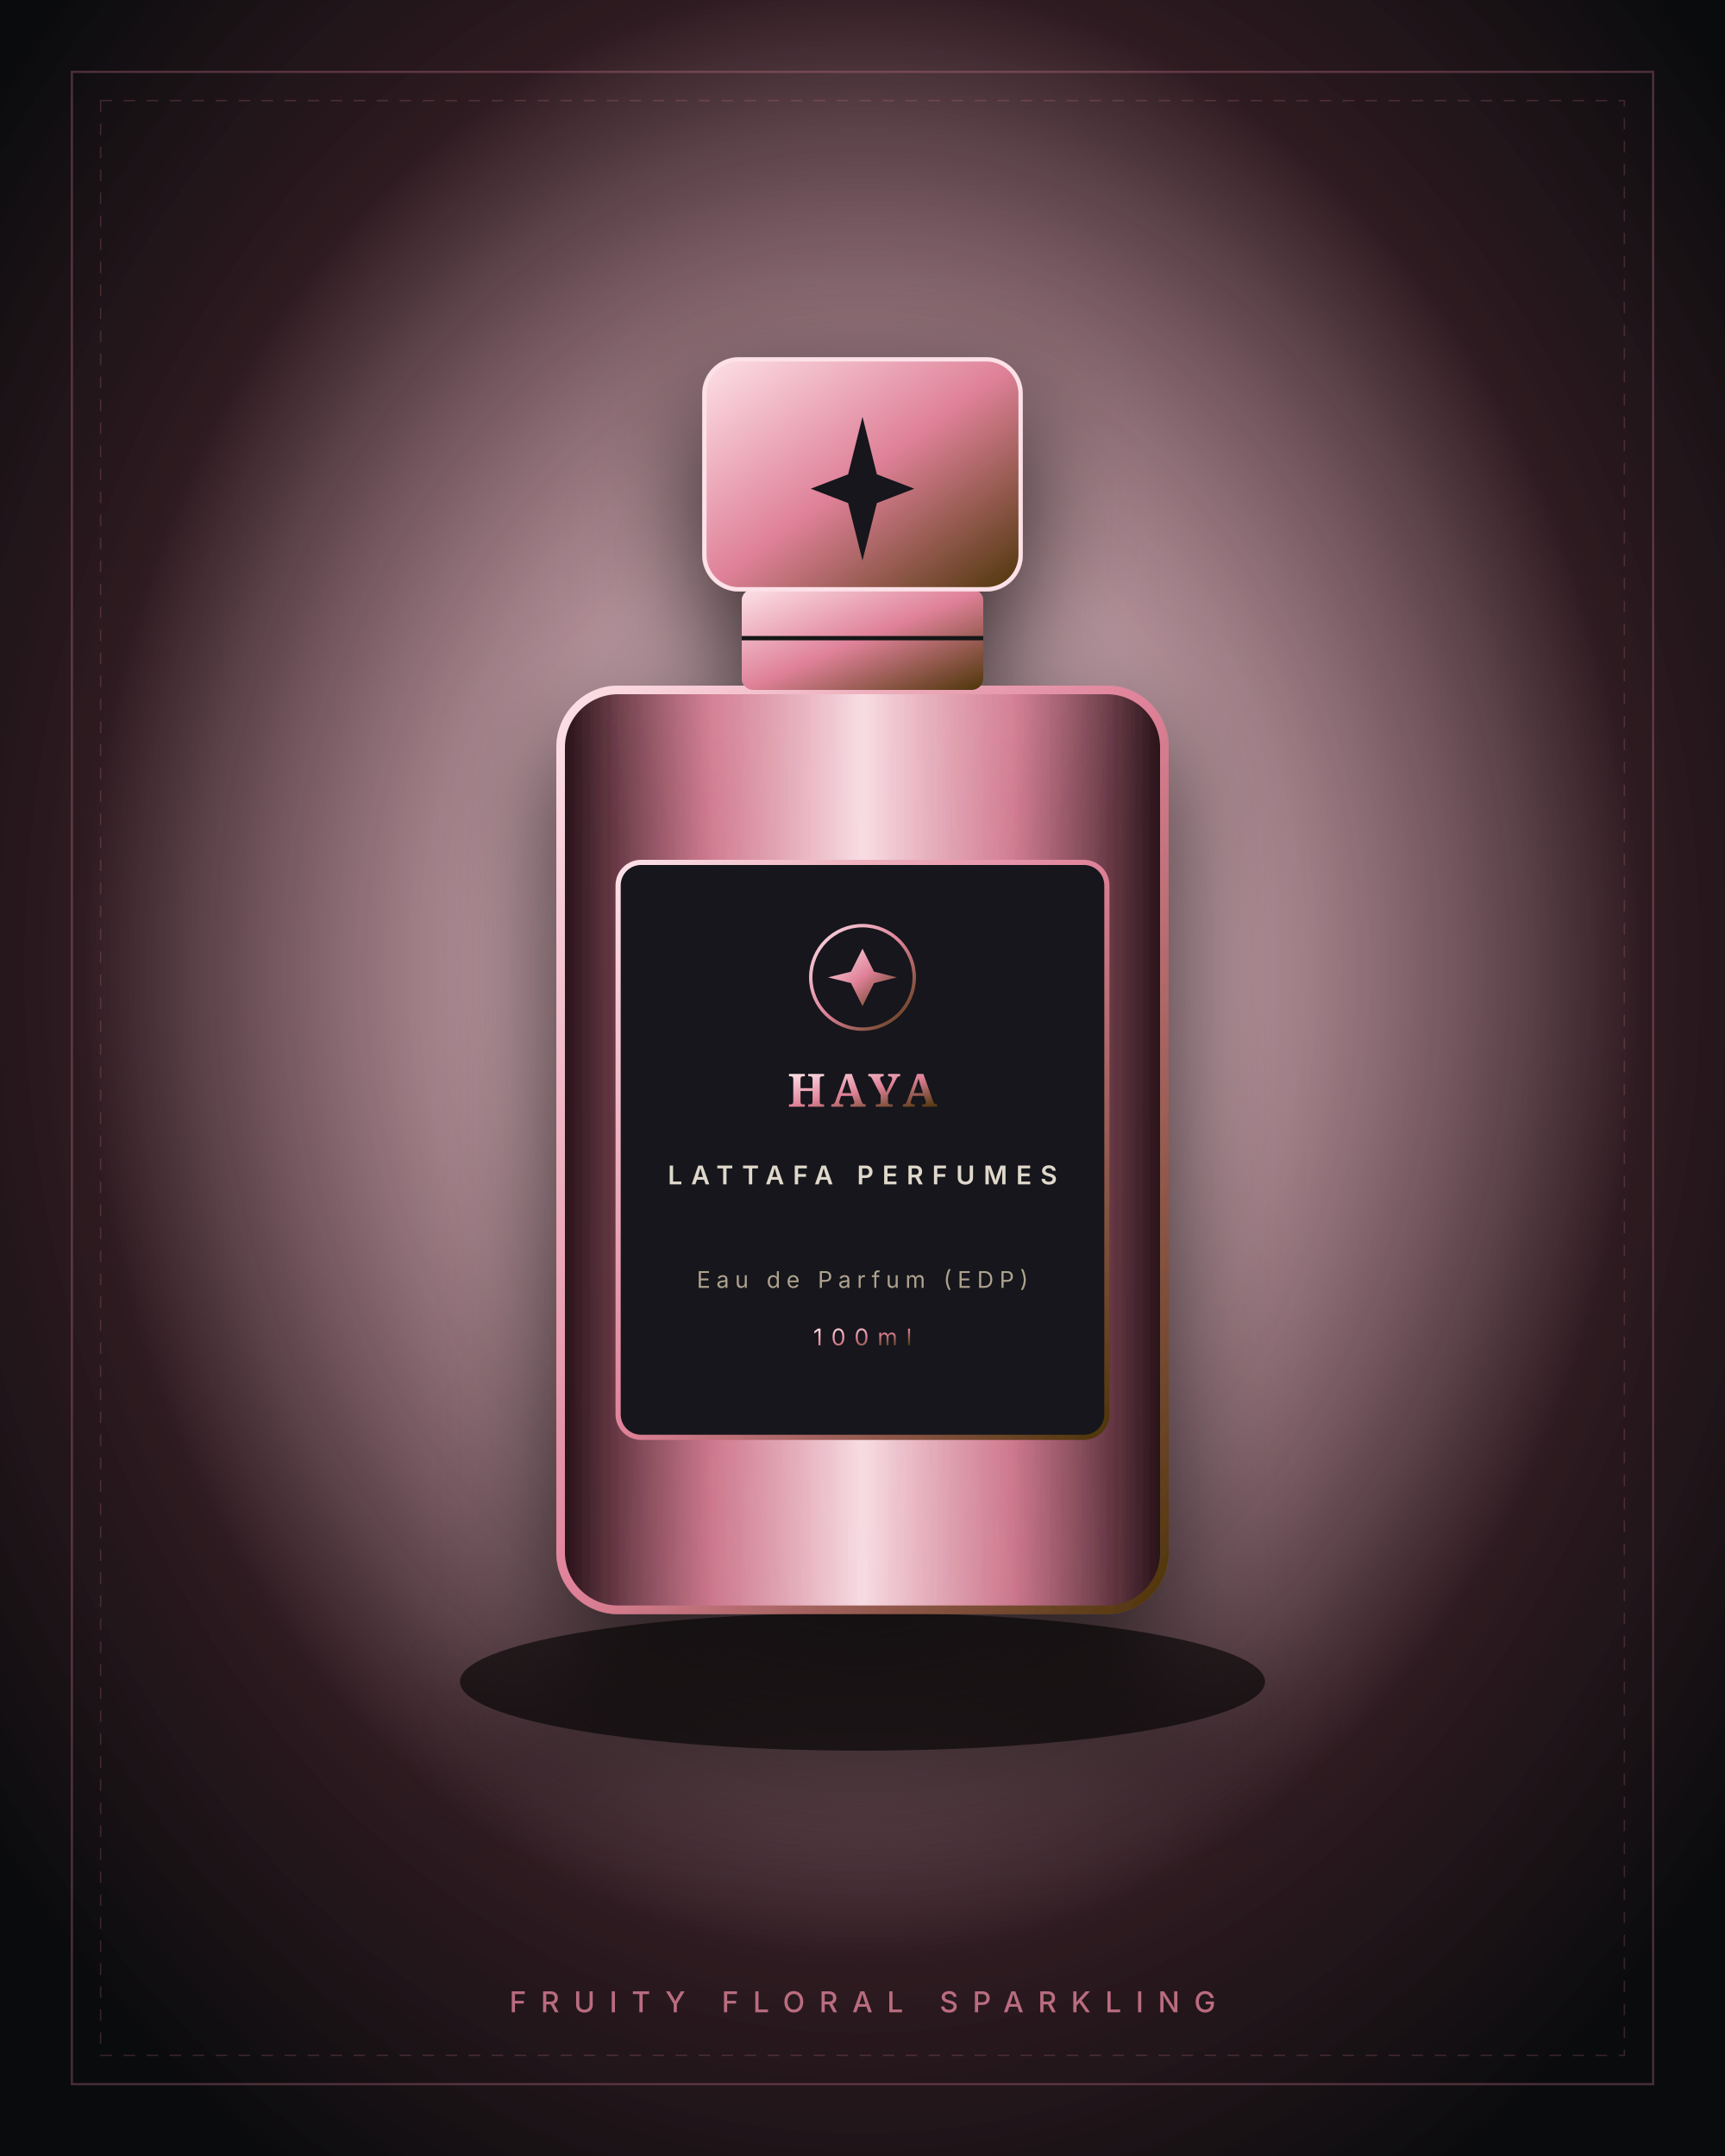
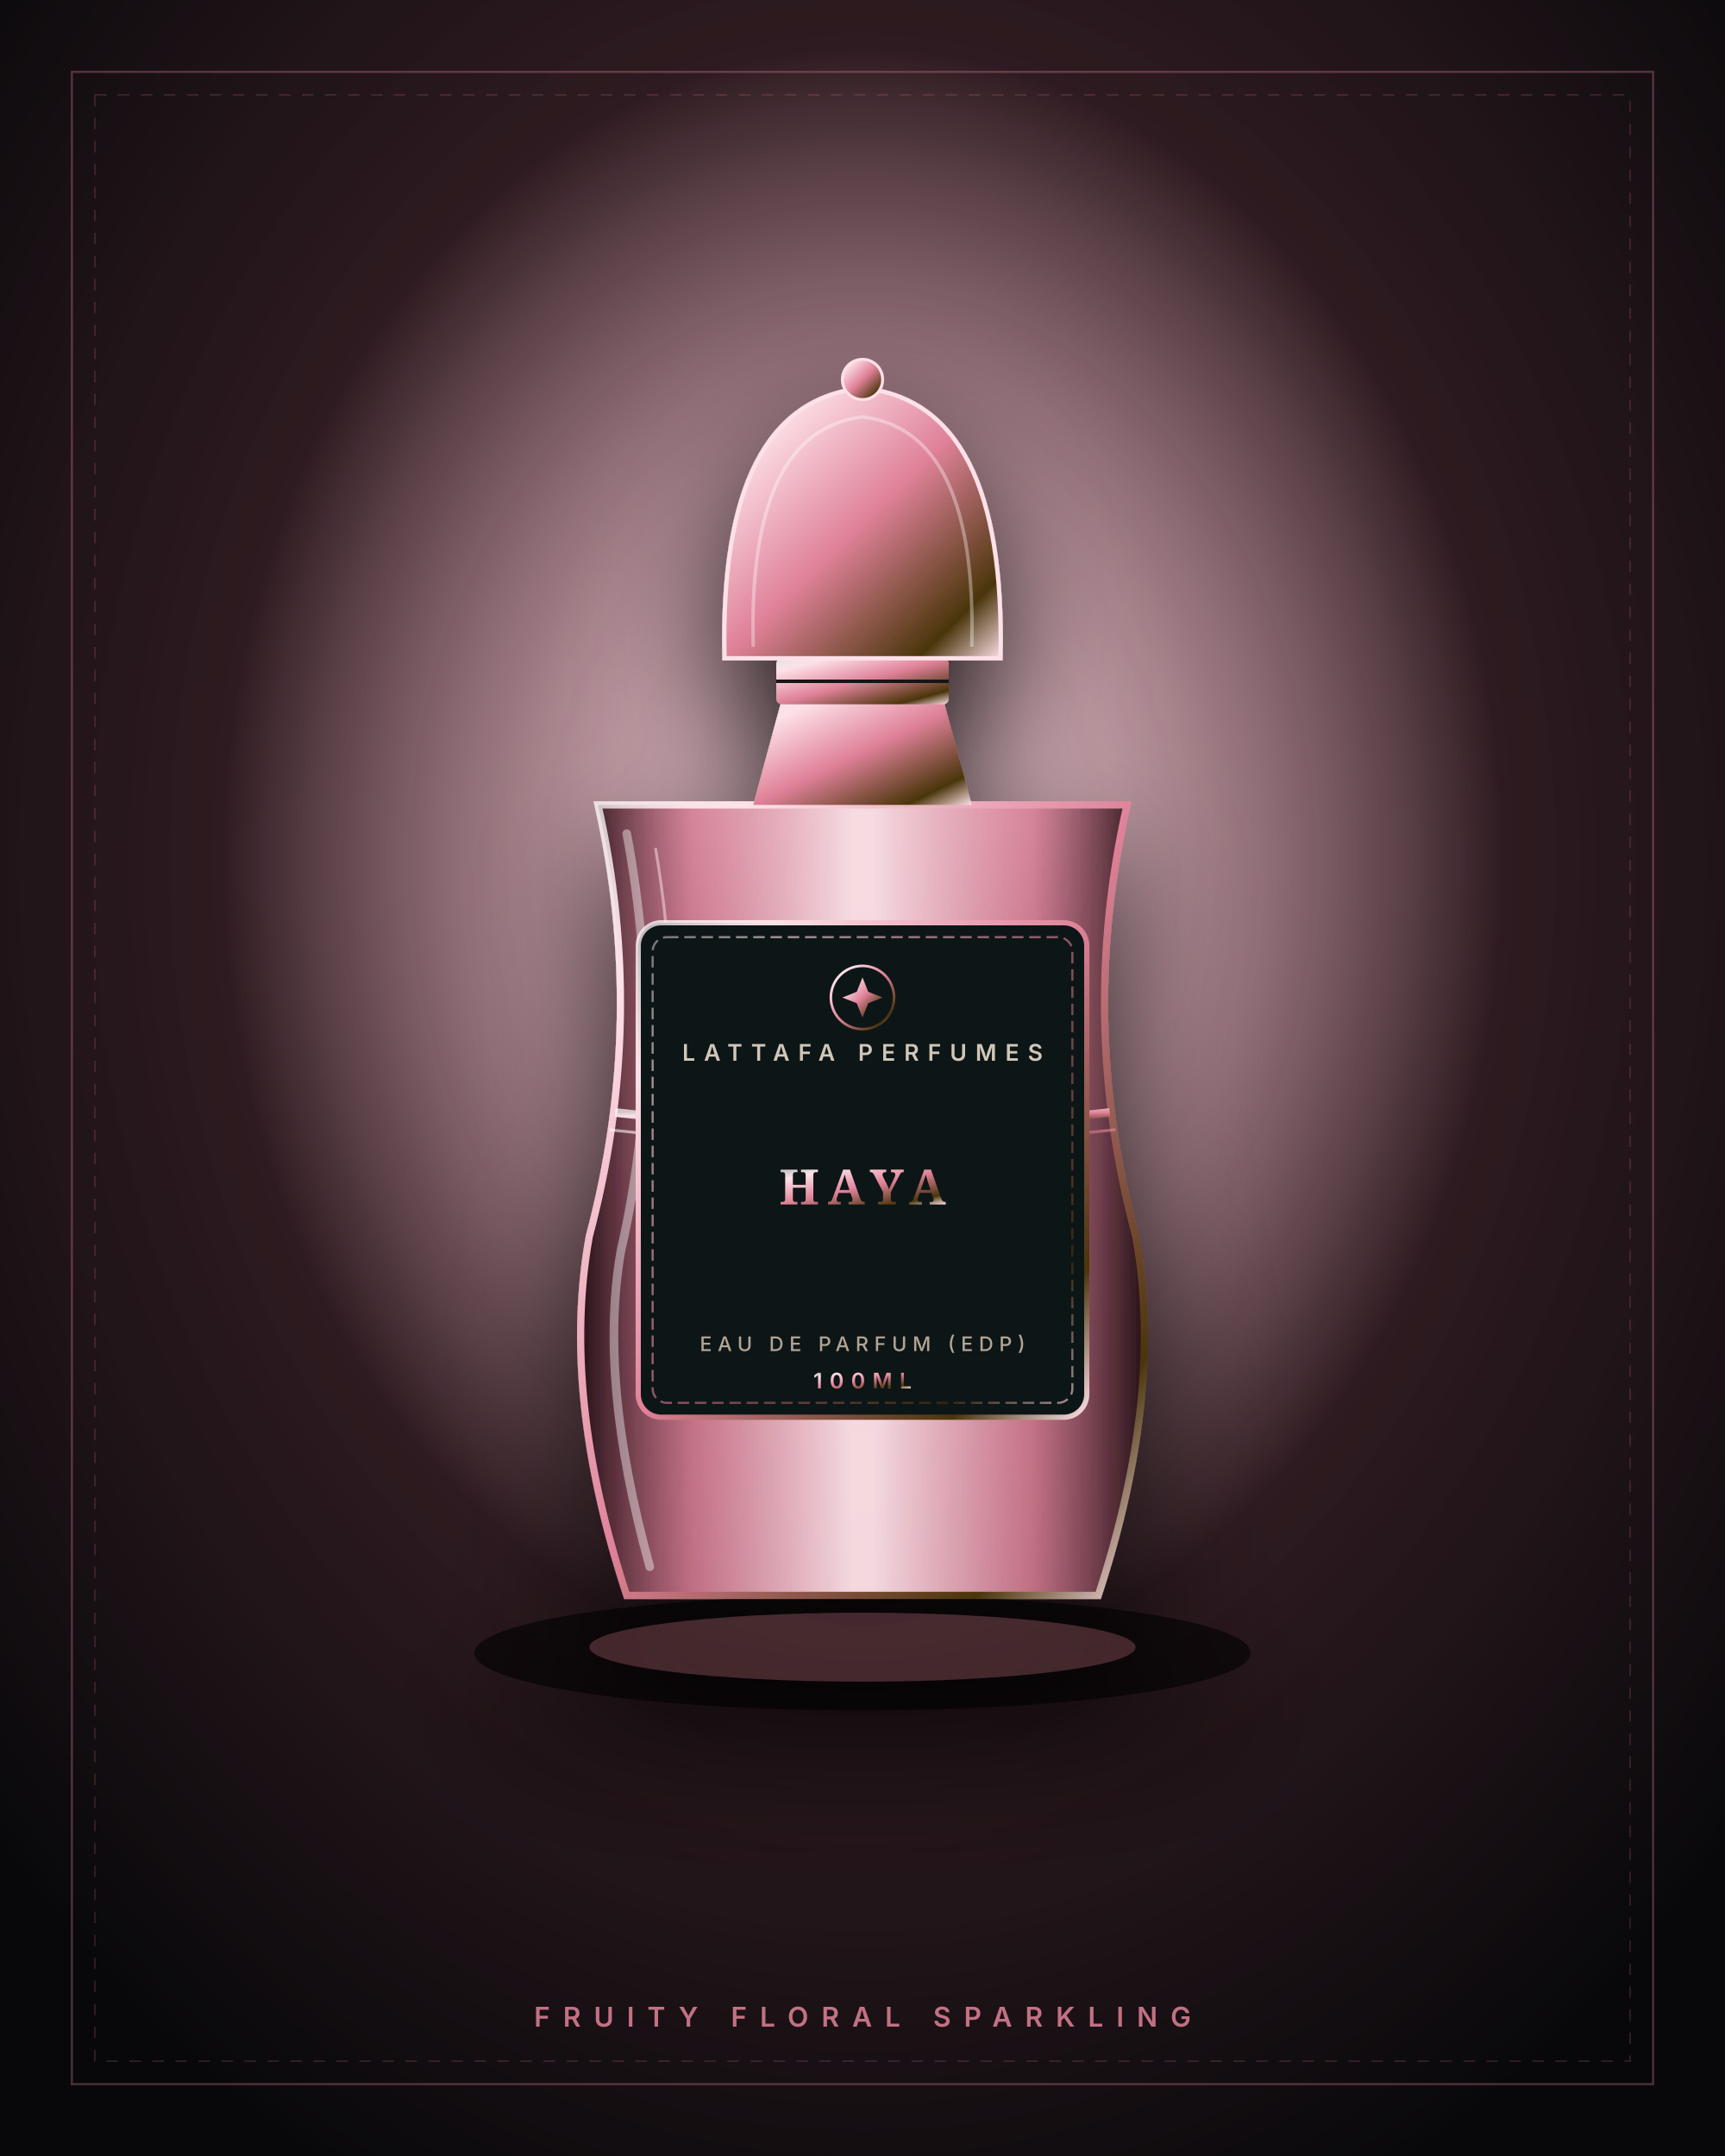
<svg xmlns="http://www.w3.org/2000/svg" viewBox="0 0 600 750" width="600" height="750">
  <defs>
-     <radialGradient id="ambG" cx="50%" cy="45%" r="65%">
-       <stop offset="0%" stop-color="#df8198" stop-opacity="0.25" />
-       <stop offset="70%" stop-color="#241016" stop-opacity="0.95" />
-       <stop offset="100%" stop-color="#0a0b0d" />
+     <radialGradient id="ambG" cx="50%" cy="40%" r="68%">
+       <stop offset="0%" stop-color="#df8198" stop-opacity="0.32" />
+       <stop offset="55%" stop-color="#241016" stop-opacity="0.95" />
+       <stop offset="100%" stop-color="#08080a" />
    </radialGradient>
    <linearGradient id="metalG" x1="0%" y1="0%" x2="100%" y2="100%">
-       <stop offset="0%" stop-color="#fde1e8" />
+       <stop offset="0%" stop-color="#ffffff" stop-opacity="0.7" />
+       <stop offset="15%" stop-color="#fde1e8" />
      <stop offset="50%" stop-color="#df8198" />
-       <stop offset="100%" stop-color="#4d3509" />
+       <stop offset="85%" stop-color="#4a350b" />
+       <stop offset="100%" stop-color="#fde1e8" />
    </linearGradient>
    <linearGradient id="bodyG" x1="0%" y1="0%" x2="100%" y2="0%">
      <stop offset="0%" stop-color="#241016" />
-       <stop offset="25%" stop-color="#df8198" stop-opacity="0.8" />
-       <stop offset="50%" stop-color="#fde1e8" stop-opacity="0.95" />
-       <stop offset="75%" stop-color="#df8198" stop-opacity="0.8" />
+       <stop offset="20%" stop-color="#df8198" stop-opacity="0.75" />
+       <stop offset="48%" stop-color="#fde1e8" stop-opacity="0.92" />
+       <stop offset="52%" stop-color="#fde1e8" stop-opacity="0.92" />
+       <stop offset="80%" stop-color="#df8198" stop-opacity="0.75" />
      <stop offset="100%" stop-color="#241016" />
    </linearGradient>
-     <filter id="dropShadow" x="-20%" y="-20%" width="140%" height="140%">
-       <feDropShadow dx="0" dy="16" stdDeviation="20" flood-color="#000000" flood-opacity="0.75" />
+     <linearGradient id="baseG" x1="0%" y1="0%" x2="100%" y2="0%">
+       <stop offset="0%" stop-color="#000000" stop-opacity="0.8" />
+       <stop offset="30%" stop-color="#fde1e8" stop-opacity="0.4" />
+       <stop offset="50%" stop-color="#ffffff" stop-opacity="0.6" />
+       <stop offset="70%" stop-color="#fde1e8" stop-opacity="0.4" />
+       <stop offset="100%" stop-color="#000000" stop-opacity="0.8" />
+     </linearGradient>
+     <filter id="flaconShadow" x="-30%" y="-20%" width="160%" height="150%">
+       <feDropShadow dx="0" dy="20" stdDeviation="22" flood-color="#000000" flood-opacity="0.85" />
    </filter>
  </defs>
  <rect width="600" height="750" fill="url(#ambG)" />
-   <rect x="25" y="25" width="550" height="700" fill="none" stroke="#df8198" stroke-width="0.75" opacity="0.3" />
-   <rect x="35" y="35" width="530" height="680" fill="none" stroke="#df8198" stroke-width="0.5" stroke-dasharray="4,4" opacity="0.2" />
-   <g transform="translate(300, 360)" filter="url(#dropShadow)">
-     <ellipse cx="0" cy="225" rx="140" ry="24" fill="#000000" opacity="0.6" />
-     <rect x="-105" y="-120" width="210" height="320" rx="20" fill="url(#bodyG)" stroke="url(#metalG)" stroke-width="3" />
-     <rect x="-85" y="-60" width="170" height="200" rx="8" fill="#14151a" stroke="url(#metalG)" stroke-width="1.8" />
-     <circle cx="0" cy="-20" r="18" fill="none" stroke="url(#metalG)" stroke-width="1.2" />
-     <polygon points="0,-30 4,-22 12,-20 4,-18 0,-10 -4,-18 -12,-20 -4,-22" fill="url(#metalG)" />
-     <text x="0" y="25" font-family="'Cinzel', 'Playfair Display', serif" font-size="16" font-weight="700" letter-spacing="2" fill="url(#metalG)" text-anchor="middle">HAYA</text>
-     <text x="0" y="52" font-family="'Inter', sans-serif" font-size="9" font-weight="600" letter-spacing="3" fill="#dfd8cb" text-anchor="middle">LATTAFA PERFUMES</text>
-     <line x1="-50" y1="68" x2="50" y2="68" stroke="url(#metalG)" stroke-width="0.8" opacity="0.6" />
-     <text x="0" y="88" font-family="'Inter', sans-serif" font-size="8" letter-spacing="2" fill="#aea28e" text-anchor="middle">Eau de Parfum (EDP)</text>
-     <text x="0" y="108" font-family="'Inter', sans-serif" font-size="8" letter-spacing="3" fill="url(#metalG)" text-anchor="middle">100ml</text>
-     <rect x="-42" y="-155" width="84" height="35" rx="4" fill="url(#metalG)" />
-     <line x1="-42" y1="-138" x2="42" y2="-138" stroke="#121316" stroke-width="1.5" />
-     <rect x="-55" y="-235" width="110" height="80" rx="12" fill="url(#metalG)" stroke="#fde1e8" stroke-width="1.5" />
-     <polygon points="0,-215 5,-195 18,-190 5,-185 0,-165 -5,-185 -18,-190 -5,-195" fill="#15161a" />
+   <rect x="25" y="25" width="550" height="700" fill="none" stroke="#df8198" stroke-width="0.75" opacity="0.32" />
+   <rect x="33" y="33" width="534" height="684" fill="none" stroke="#df8198" stroke-width="0.5" stroke-dasharray="4,4" opacity="0.2" />
+   <g transform="translate(300, 365)" filter="url(#flaconShadow)">
+     <ellipse cx="0" cy="210" rx="135" ry="20" fill="#000000" opacity="0.6" />
+     <ellipse cx="0" cy="208" rx="95" ry="12" fill="#df8198" opacity="0.25" />
+     <path d="M-92,-85 Q-75,-10 -95,65 Q-105,120 -82,190 L82,190 Q105,120 95,65 Q75,-10 92,-85 Z" fill="url(#bodyG)" stroke="url(#metalG)" stroke-width="2.5" />
+     <path d="M-82,-75 Q-68,0 -84,70 Q-92,115 -74,180" fill="none" stroke="#ffffff" stroke-width="3" stroke-linecap="round" opacity="0.4" />
+     <path d="M-72,-70 Q-60,0 -74,70" fill="none" stroke="#fde1e8" stroke-width="1" opacity="0.5" />
+     <path d="M-86,22 Q0,32 86,22" fill="none" stroke="url(#metalG)" stroke-width="3" />
+     <path d="M-88,28 Q0,38 88,28" fill="none" stroke="url(#metalG)" stroke-width="1" opacity="0.7" />
+     <rect x="-78.0" y="-44.0" width="156" height="172" rx="8" fill="#111216" stroke="url(#metalG)" stroke-width="1.8" />
+     <rect x="-73.0" y="-39.0" width="146" height="162" rx="5" fill="none" stroke="url(#metalG)" stroke-width="0.75" stroke-dasharray="4,2" opacity="0.6" />
+     <g transform="translate(0, -18.0)">
+       <circle cx="0" cy="0" r="11" fill="none" stroke="url(#metalG)" stroke-width="0.9" />
+       <polygon points="0,-7 2,-2 7,0 2,2 0,7 -2,2 -7,0 -2,-2" fill="url(#metalG)" />
+     </g>
+     <text x="0" y="4.0" font-family="'Inter', -apple-system, sans-serif" font-size="8" font-weight="600" letter-spacing="3" fill="#cfc7b8" text-anchor="middle">LATTAFA PERFUMES</text>
+     <line x1="-58.0" y1="12.0" x2="58.0" y2="12.0" stroke="url(#metalG)" stroke-width="0.6" opacity="0.5" />
+     <text x="0" y="54" font-family="'Cinzel', 'Playfair Display', 'Georgia', serif" font-size="17" font-weight="700" letter-spacing="3" fill="url(#metalG)" text-anchor="middle">HAYA</text>
+     <line x1="-54.0" y1="90.0" x2="54.0" y2="90.0" stroke="url(#metalG)" stroke-width="0.6" opacity="0.5" />
+     <text x="0" y="105.0" font-family="'Inter', -apple-system, sans-serif" font-size="7" font-weight="500" letter-spacing="2" fill="#b0a594" text-anchor="middle">EAU DE PARFUM (EDP)</text>
+     <text x="0" y="118.0" font-family="'Inter', -apple-system, sans-serif" font-size="7.5" font-weight="600" letter-spacing="2.5" fill="url(#metalG)" text-anchor="middle">100ML</text>
+     <path d="M-38,-85 L-28,-122 L28,-122 L38,-85 Z" fill="url(#metalG)" />
+     <rect x="-30" y="-136" width="60" height="16" rx="2" fill="url(#metalG)" />
+     <line x1="-30" y1="-128" x2="30" y2="-128" stroke="#121316" stroke-width="1.2" />
+     <path d="M-48,-136 Q-50,-225 0,-230 Q50,-225 48,-136 Z" fill="url(#metalG)" stroke="#fde1e8" stroke-width="1.5" />
+     <path d="M-38,-140 Q-40,-215 0,-220 Q40,-215 38,-140" fill="none" stroke="#ffffff" stroke-width="1.2" opacity="0.35" />
+     <circle cx="0" cy="-233" r="7" fill="url(#metalG)" stroke="#fde1e8" stroke-width="1" />
  </g>
-   <text x="300" y="700" font-family="'Inter', sans-serif" font-size="10" font-weight="500" letter-spacing="5" fill="#df8198" opacity="0.8" text-anchor="middle">FRUITY FLORAL SPARKLING</text>
+   <text x="300" y="705" font-family="'Inter', -apple-system, sans-serif" font-size="9.5" font-weight="600" letter-spacing="4.5" fill="#df8198" opacity="0.85" text-anchor="middle">FRUITY FLORAL SPARKLING</text>
</svg>
